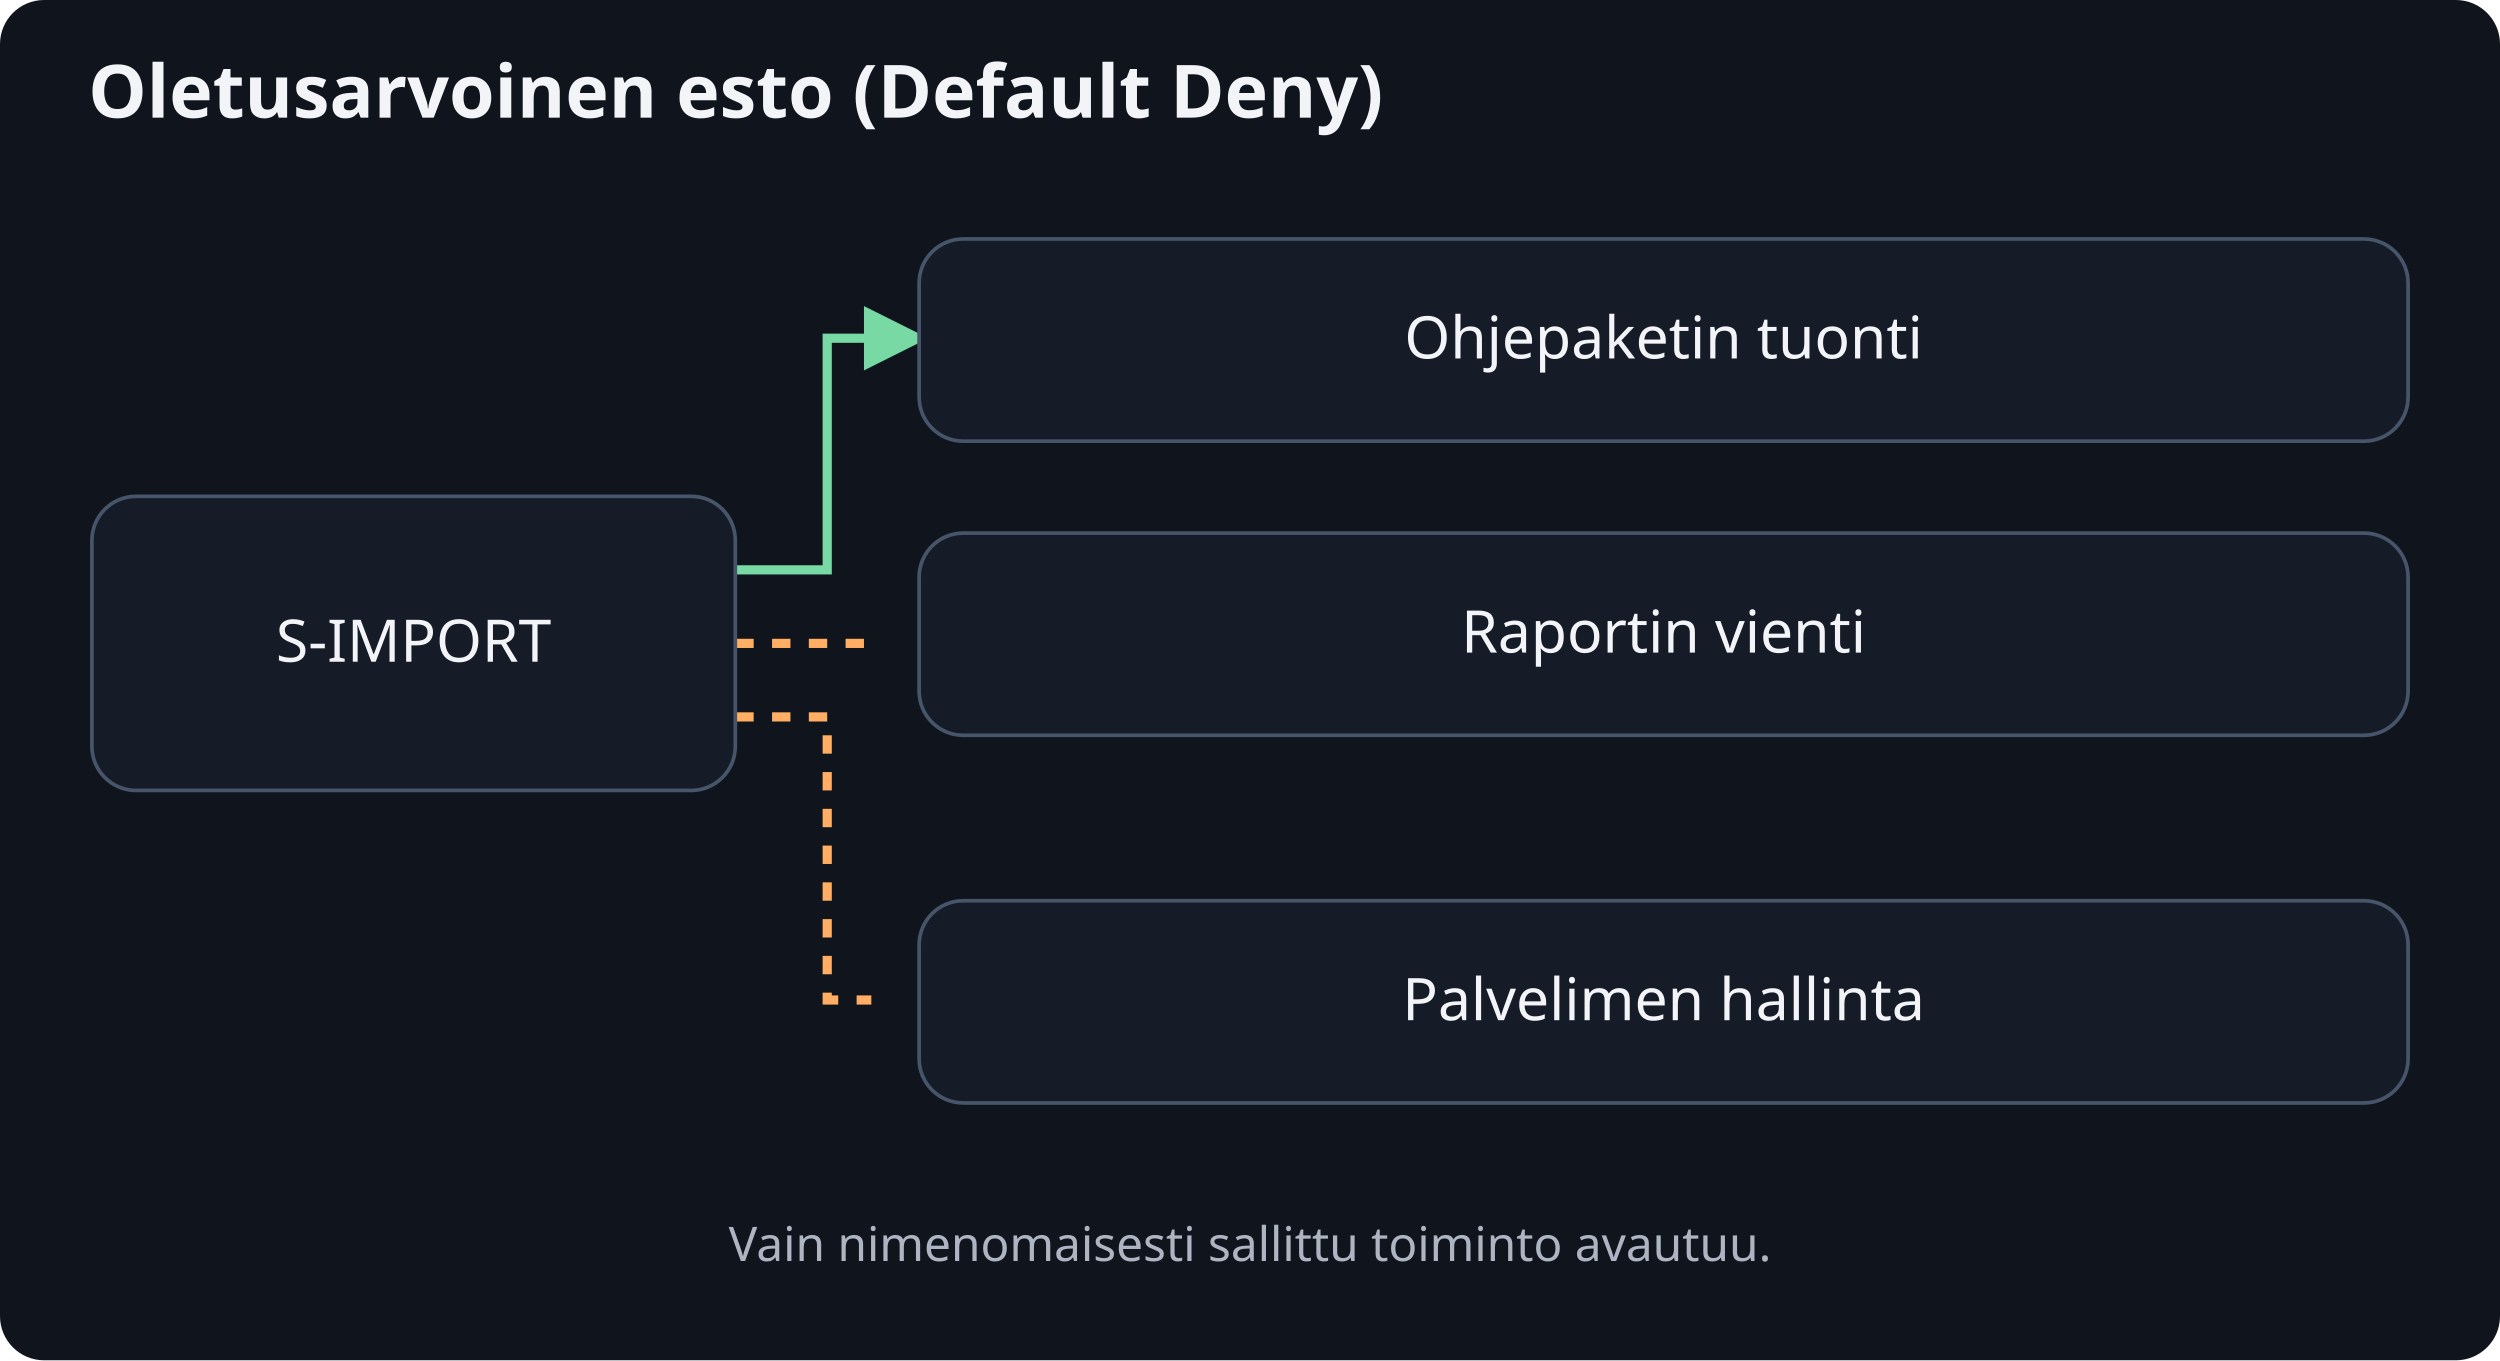
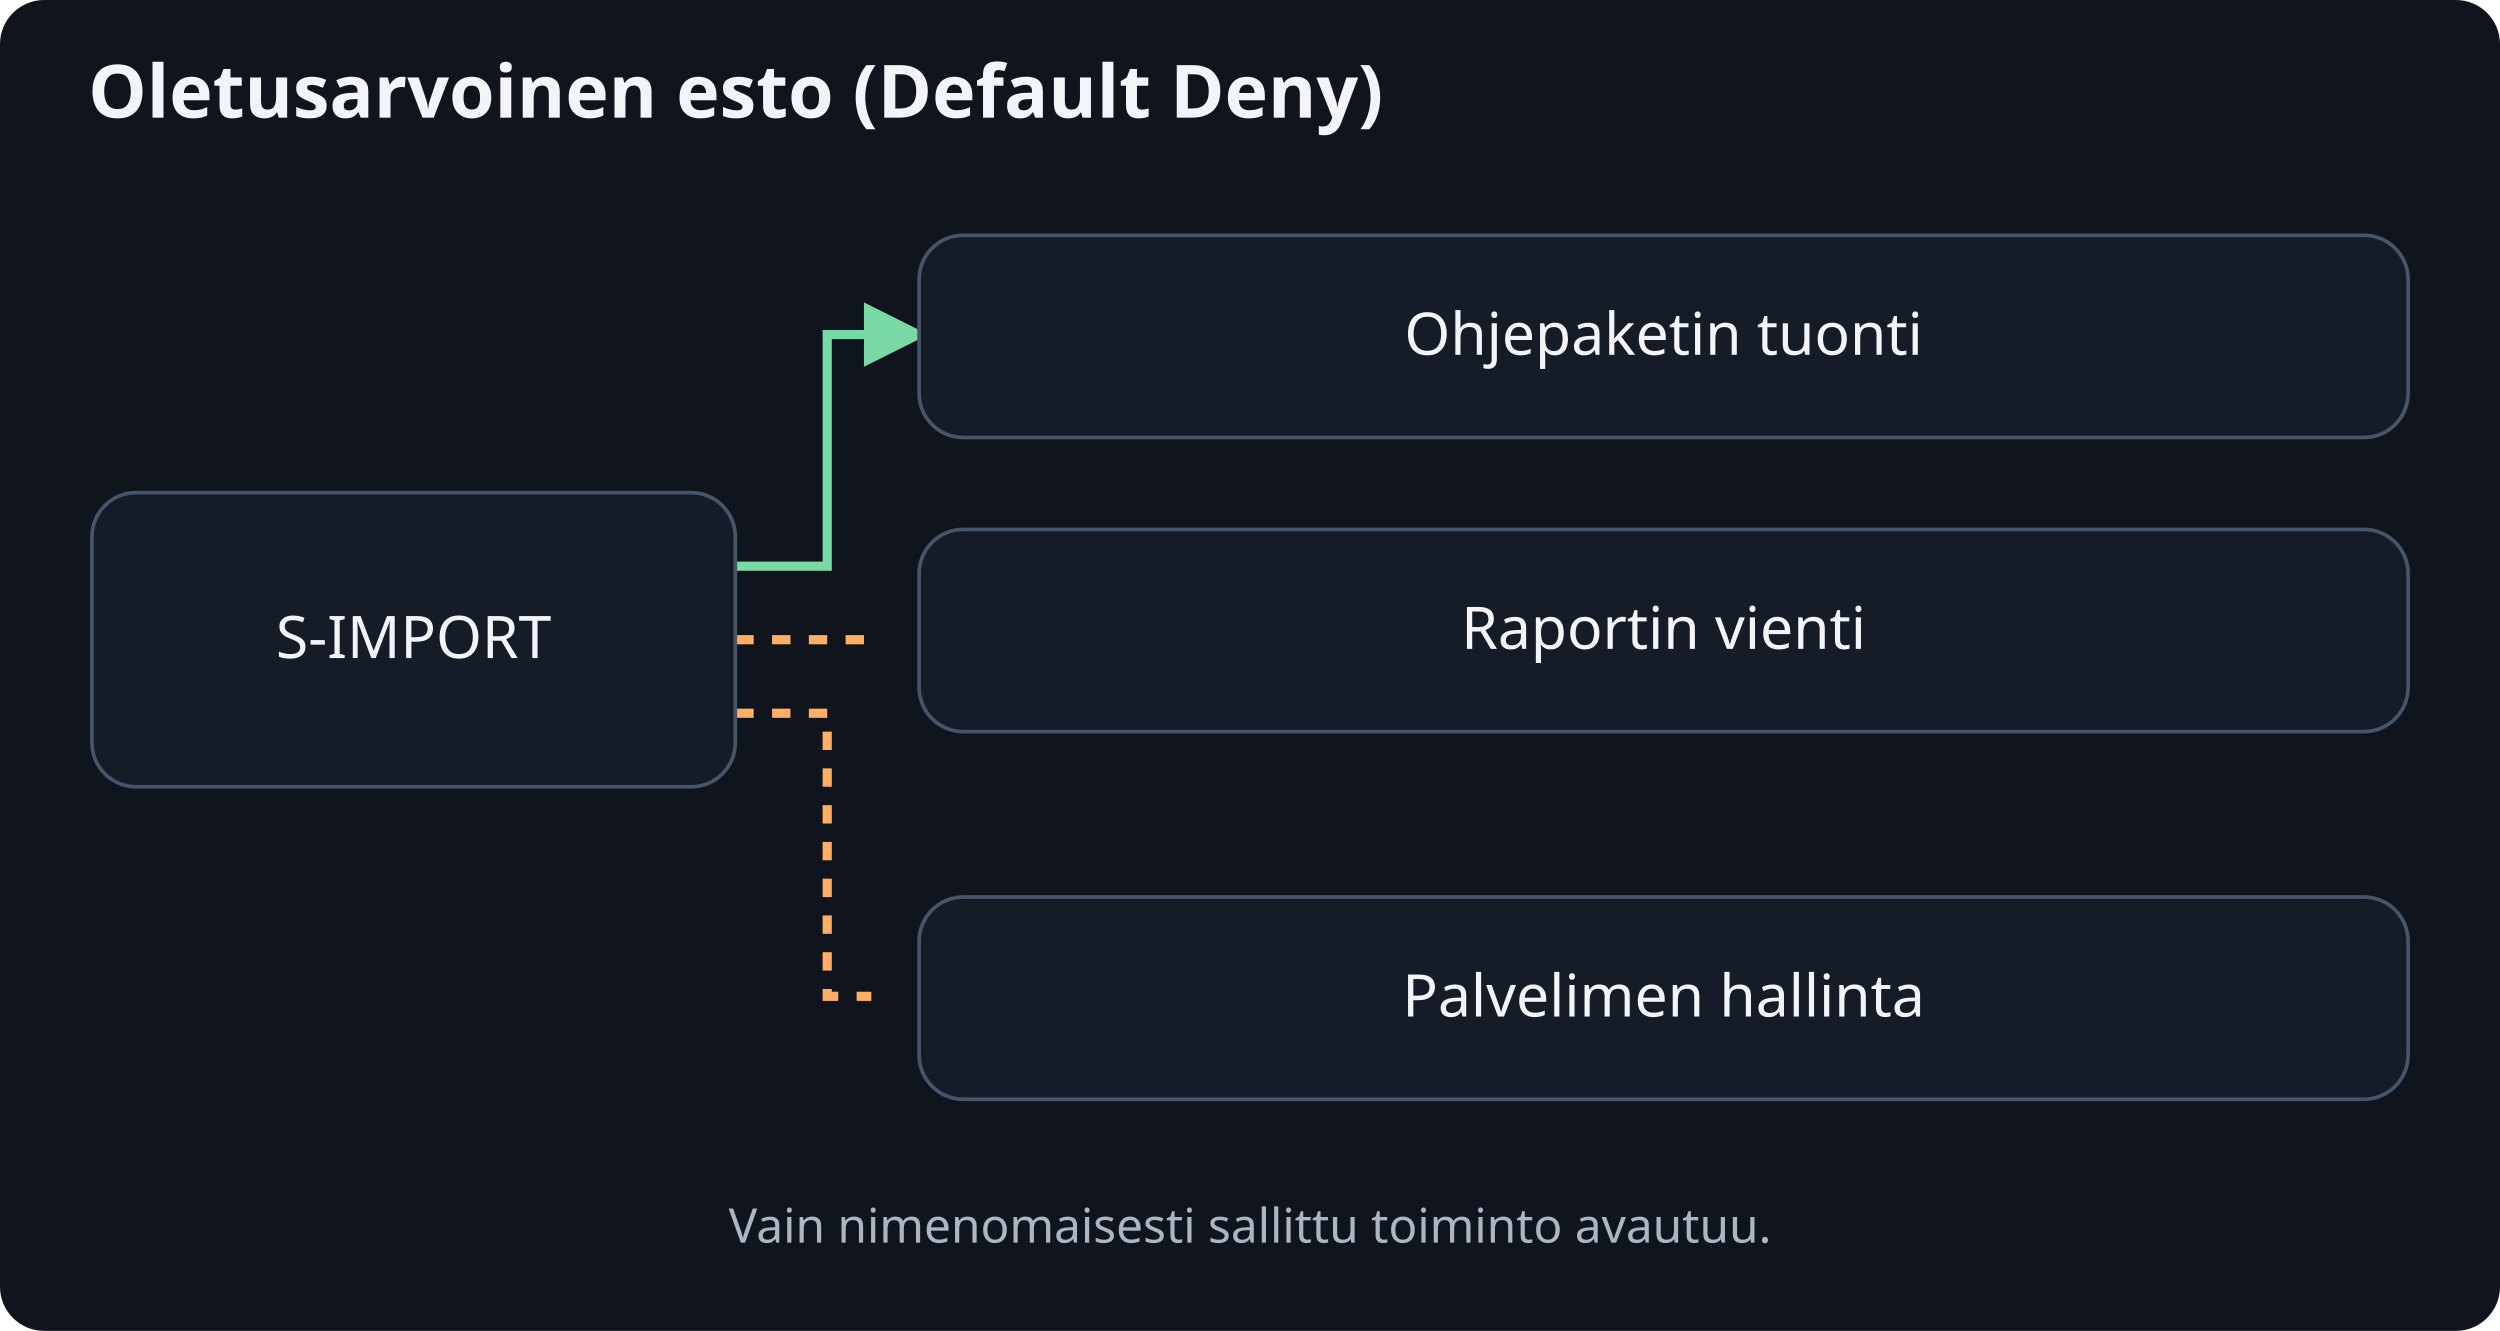
- <svg xmlns="http://www.w3.org/2000/svg" viewBox="0 0 680 370" role="img">
+ <svg xmlns="http://www.w3.org/2000/svg" viewBox="0 0 680 362" role="img">
  <defs>
    <marker id="blue" markerWidth="7" markerHeight="7" refX="6" refY="3.5" orient="auto-start-reverse">
      <path d="M0 0L7 3.5L0 7Z" fill="#42bcff" />
    </marker>
    <marker id="pink" markerWidth="7" markerHeight="7" refX="6" refY="3.5" orient="auto-start-reverse">
      <path d="M0 0L7 3.5L0 7Z" fill="#f451af" />
    </marker>
    <marker id="orange" markerWidth="7" markerHeight="7" refX="6" refY="3.5" orient="auto-start-reverse">
      <path d="M0 0L7 3.5L0 7Z" fill="#ffae63" />
    </marker>
    <marker id="green" markerWidth="7" markerHeight="7" refX="6" refY="3.5" orient="auto-start-reverse">
      <path d="M0 0L7 3.5L0 7Z" fill="#78d9a4" />
    </marker>
  </defs>
-   <rect width="680" height="370" rx="12" fill="#10141d" />
+   <rect width="680" height="362" rx="12" fill="#10141d" />
  <g font-family="system-ui,sans-serif">
    <text x="24" y="32" font-size="20" font-weight="700" fill="#f2f4f8">Oletusarvoinen esto (Default Deny)</text>
-     <path d="M200 155H225V92H250" fill="none" stroke="#78d9a4" stroke-width="2.5" marker-end="url(#green)" />
-     <path d="M200 175H237" fill="none" stroke="#ffae63" stroke-width="2.5" stroke-dasharray="5 5" />
-     <path d="M200 195H225V272H237" fill="none" stroke="#ffae63" stroke-width="2.5" stroke-dasharray="5 5" />
-     <rect x="25" y="135" width="175" height="80" rx="12" fill="#151b27" stroke="#47556a" />
-     <text x="112.5" y="180" text-anchor="middle" font-size="16" fill="#f2f4f8">
+     <path transform="translate(0 -1)" d="M200 155H225V92H250" fill="none" stroke="#78d9a4" stroke-width="2.5" marker-end="url(#green)" />
+     <path transform="translate(0 -1)" d="M200 175H237" fill="none" stroke="#ffae63" stroke-width="2.5" stroke-dasharray="5 5" />
+     <path transform="translate(0 -1)" d="M200 195H225V272H237" fill="none" stroke="#ffae63" stroke-width="2.5" stroke-dasharray="5 5" />
+     <rect transform="translate(0 -1)" x="25" y="135" width="175" height="80" rx="12" fill="#151b27" stroke="#47556a" />
+     <text transform="translate(0 -1)" x="112.5" y="180" text-anchor="middle" font-size="16" fill="#f2f4f8">
      <tspan x="112.5" dy="0">S-IMPORT</tspan>
    </text>
-     <rect x="250" y="65" width="405" height="55" rx="12" fill="#151b27" stroke="#47556a" />
-     <text x="452.5" y="97.5" text-anchor="middle" font-size="16" fill="#f2f4f8">
+     <rect transform="translate(0 -1)" x="250" y="65" width="405" height="55" rx="12" fill="#151b27" stroke="#47556a" />
+     <text transform="translate(0 -1)" x="452.5" y="97.5" text-anchor="middle" font-size="16" fill="#f2f4f8">
      <tspan x="452.5" dy="0">Ohjepaketin tuonti</tspan>
    </text>
-     <rect x="250" y="145" width="405" height="55" rx="12" fill="#151b27" stroke="#47556a" />
-     <text x="452.5" y="177.5" text-anchor="middle" font-size="16" fill="#f2f4f8">
+     <rect transform="translate(0 -1)" x="250" y="145" width="405" height="55" rx="12" fill="#151b27" stroke="#47556a" />
+     <text transform="translate(0 -1)" x="452.5" y="177.5" text-anchor="middle" font-size="16" fill="#f2f4f8">
      <tspan x="452.5" dy="0">Raportin vienti</tspan>
    </text>
-     <rect x="250" y="245" width="405" height="55" rx="12" fill="#151b27" stroke="#47556a" />
-     <text x="452.5" y="277.5" text-anchor="middle" font-size="16" fill="#f2f4f8">
+     <rect transform="translate(0 -1)" x="250" y="245" width="405" height="55" rx="12" fill="#151b27" stroke="#47556a" />
+     <text transform="translate(0 -1)" x="452.5" y="277.5" text-anchor="middle" font-size="16" fill="#f2f4f8">
      <tspan x="452.5" dy="0">Palvelimen hallinta</tspan>
    </text>
-     <text x="340" y="343" text-anchor="middle" font-size="13" fill="#adb5c3">
+     <text transform="translate(0 -5)" x="340" y="343" text-anchor="middle" font-size="13" fill="#adb5c3">
      <tspan x="340" dy="0">Vain nimenomaisesti sallittu toiminto avautuu.</tspan>
    </text>
  </g>
</svg>
